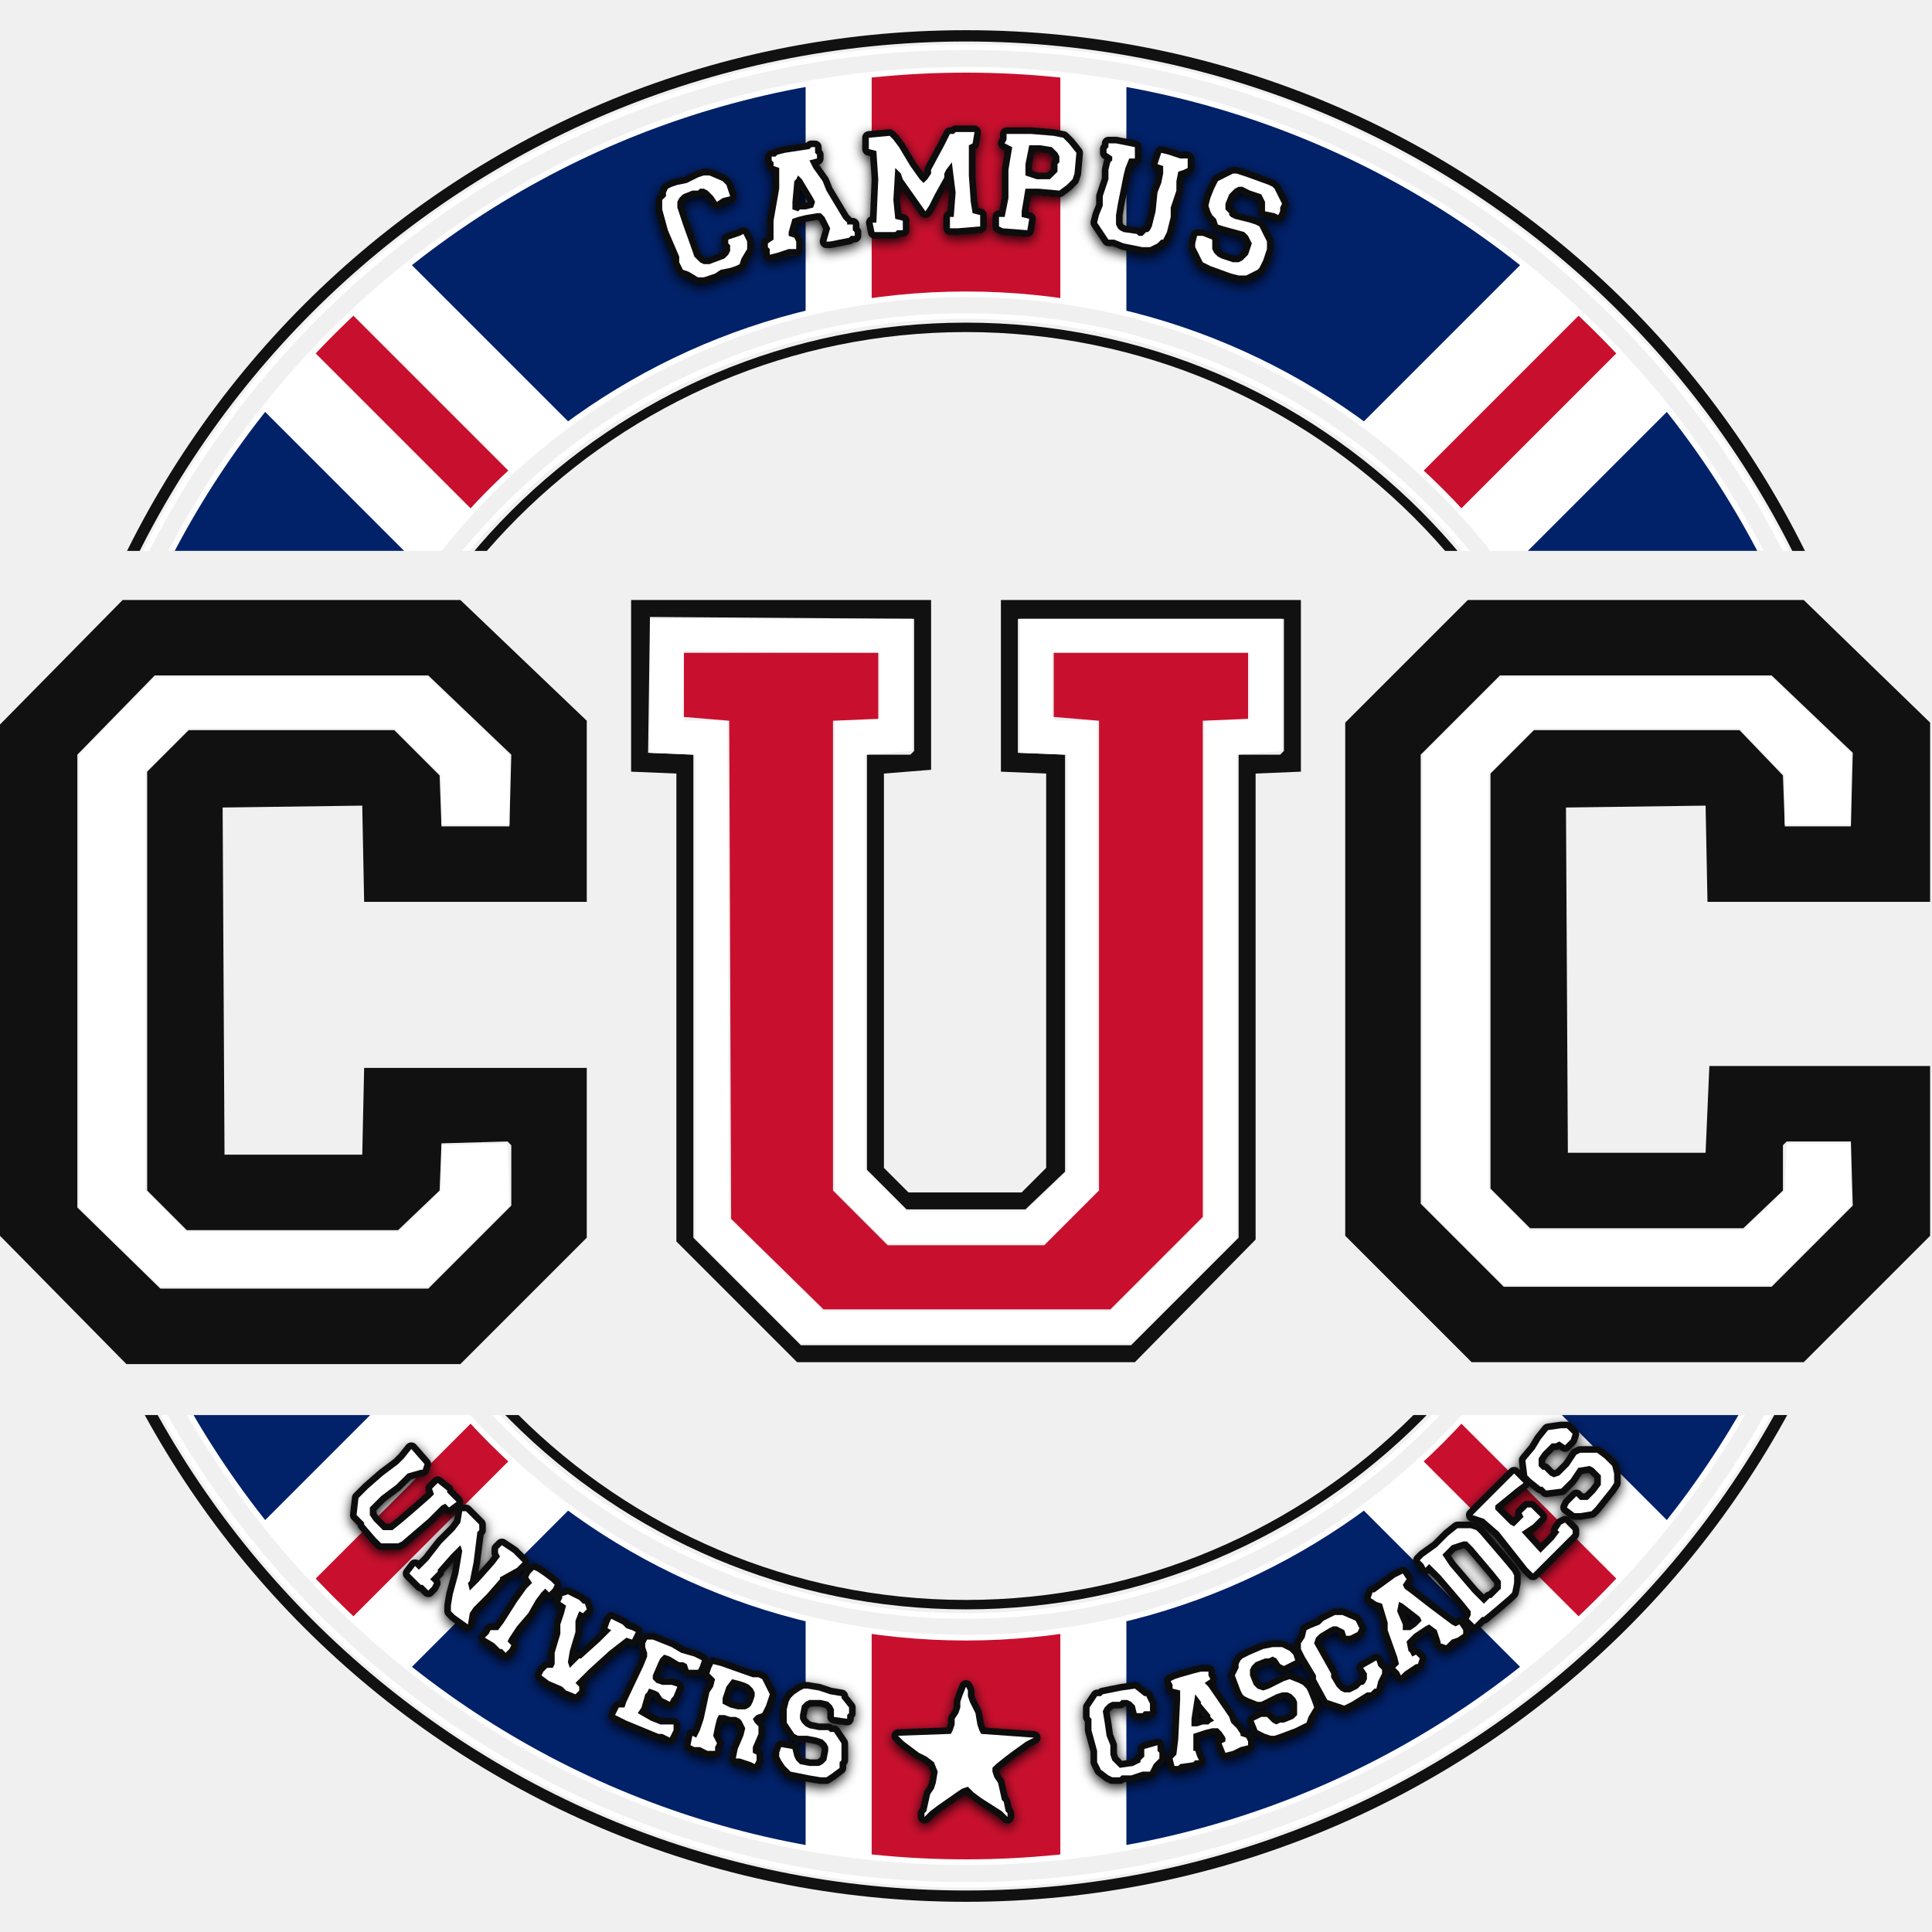
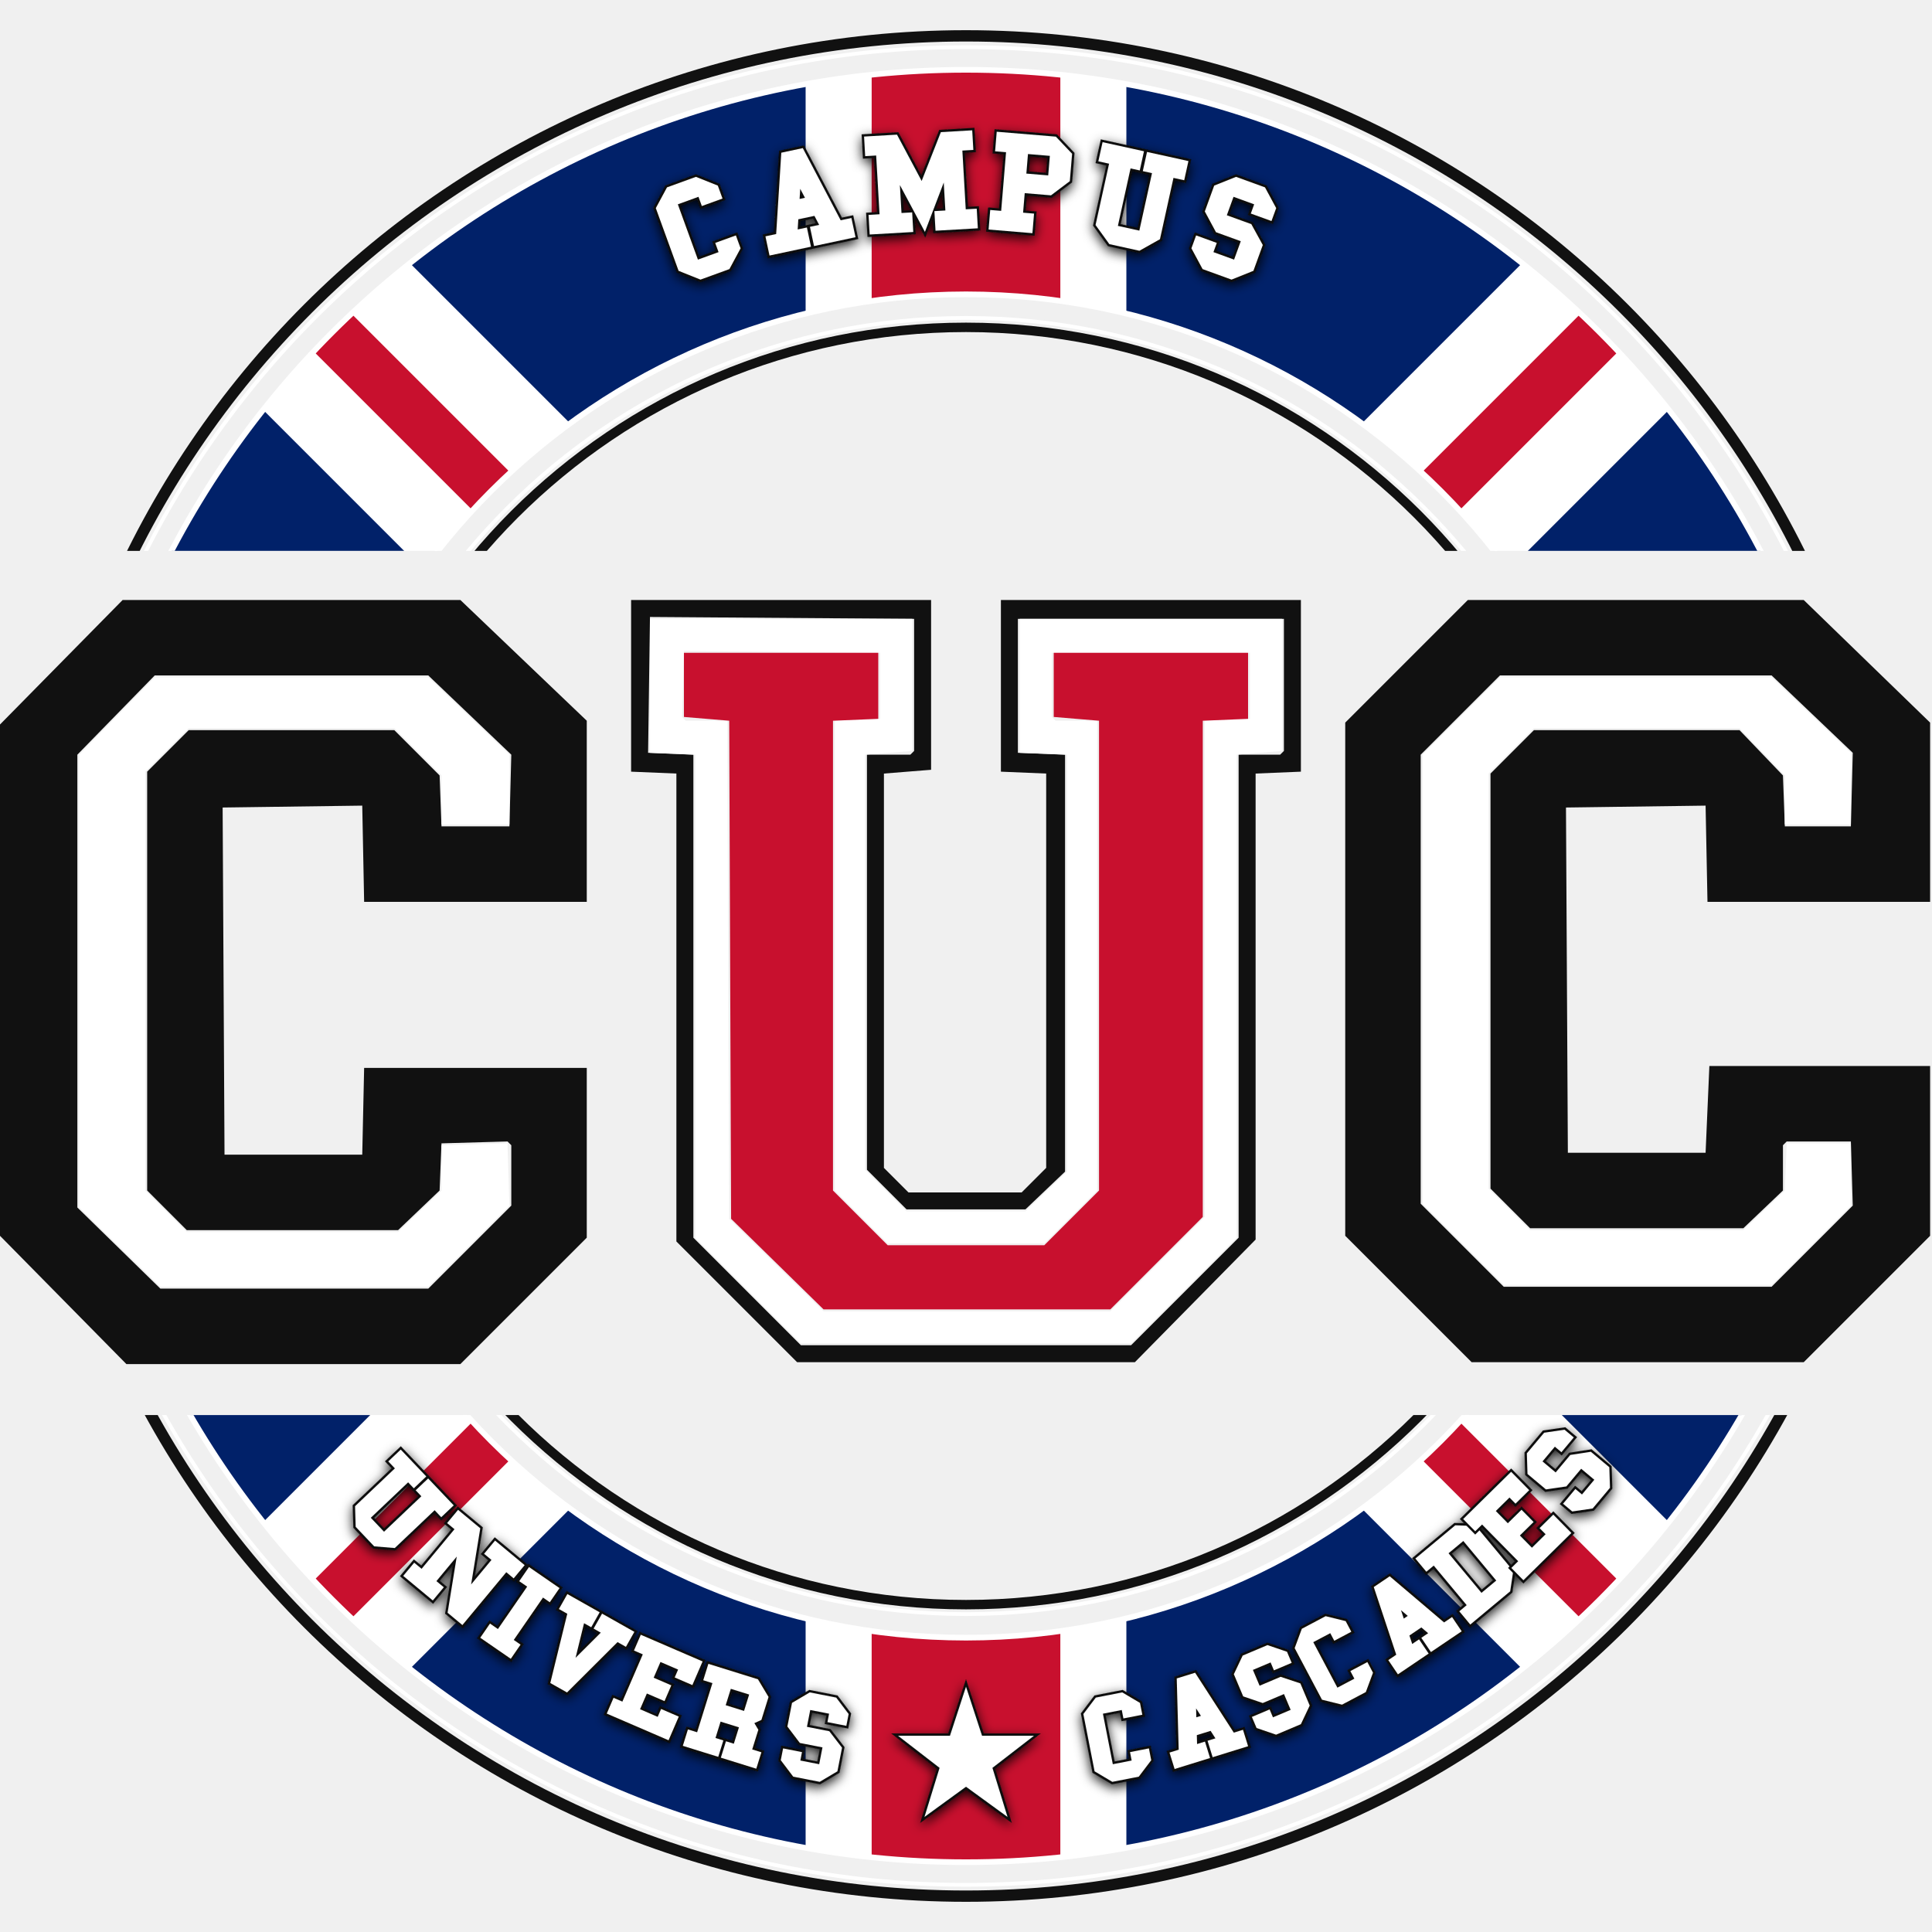
<svg xmlns="http://www.w3.org/2000/svg" viewBox="0 0 1024 1024" width="1024" height="1024">
  <defs>
    <clipPath id="ring-arcs-clip">
      <rect x="0" y="0" width="1024" height="292.0" />
      <rect x="0" y="750.0" width="1024" height="274.0" />
    </clipPath>
    <mask id="ring-donut-mask">
      <rect x="0" y="0" width="1024" height="1024" fill="black" />
      <circle cx="512.0" cy="512.0" r="475.0" fill="white" />
      <circle cx="512.0" cy="512.0" r="356.0" fill="black" />
    </mask>
-     <filter id="text-glow" x="-20%" y="-20%" width="140%" height="140%">
-       <feDropShadow dx="0" dy="2" stdDeviation="3" flood-color="#000000" flood-opacity="0.9" />
-     </filter>
-     <g id="flag-pattern">
+     <g id="union-jack-full">
      <rect x="0" y="0" width="1024" height="1024" fill="#012169" />
      <line x1="0" y1="0" x2="1024" y2="1024" stroke="#FFFFFF" stroke-width="110" />
      <line x1="1024" y1="0" x2="0" y2="1024" stroke="#FFFFFF" stroke-width="110" />
      <polygon points="0,0 20,0 512,492 492,512 0,20" fill="#C8102E" />
      <polygon points="512,532 532,512 1024,1004 1024,1024 1004,1024" fill="#C8102E" />
      <polygon points="1024,0 1024,20 532,512 512,492 1004,0" fill="#C8102E" />
      <polygon points="0,1024 0,1004 492,512 512,532 20,1024" fill="#C8102E" />
      <rect x="427.0" y="0" width="170" height="1024" fill="#FFFFFF" />
      <rect x="0" y="427.0" width="1024" height="170" fill="#FFFFFF" />
      <rect x="462.0" y="0" width="100" height="1024" fill="#C8102E" />
      <rect x="0" y="462.0" width="1024" height="100" fill="#C8102E" />
    </g>
-     <clipPath id="u-core-clip">
-       <path d="M 362.5,346.0 L 362.5,380.0 L 386.5,382.0 L 387.5,646.0 L 436.5,694.0 L 588.5,694.0 L 637.5,645.0 L 637.5,382.0 L 661.5,381.0 L 661.5,346.0 L 558.5,346.0 L 558.5,380.0 L 582.5,382.0 L 582.5,631.0 L 553.5,660.0 L 470.5,660.0 L 441.5,631.0 L 441.5,382.0 L 465.5,381.0 L 465.5,346.0 Z" />
-     </clipPath>
+     <filter id="text-glow" x="-20%" y="-20%" width="140%" height="140%">
+       <feDropShadow dx="0" dy="2" stdDeviation="3" flood-color="#000000" flood-opacity="0.9" />
+     </filter>
  </defs>
  <g clip-path="url(#ring-arcs-clip)">
    <g mask="url(#ring-donut-mask)">
-       <use href="#flag-pattern" />
+       <use href="#union-jack-full" />
    </g>
    <circle cx="512.0" cy="512.0" r="493.0" fill="none" stroke="#111111" stroke-width="6" />
-     <circle cx="512.0" cy="512.0" r="487.0" fill="none" stroke="#FFFFFF" stroke-width="3" />
+     <circle cx="512.0" cy="512.0" r="487.0" fill="none" stroke="#FFFFFF" stroke-width="2" />
    <circle cx="512.0" cy="512.0" r="475.0" fill="none" stroke="#FFFFFF" stroke-width="3" />
    <circle cx="512.0" cy="512.0" r="356.0" fill="none" stroke="#FFFFFF" stroke-width="3" />
-     <circle cx="512.0" cy="512.0" r="344.5" fill="none" stroke="#FFFFFF" stroke-width="3" />
+     <circle cx="512.0" cy="512.0" r="343.5" fill="none" stroke="#FFFFFF" stroke-width="2" />
    <circle cx="512.0" cy="512.0" r="338.5" fill="none" stroke="#111111" stroke-width="5" />
  </g>
  <g filter="url(#text-glow)">
-     <path d="M 594.5,896.0 L 589.5,897.0 L 584.5,898.0 L 583.5,899.0 L 581.5,899.0 L 579.5,902.0 L 577.5,905.0 L 577.5,910.0 L 578.5,911.0 L 578.5,917.0 L 581.5,928.0 L 581.5,934.0 L 583.5,938.0 L 587.5,941.0 L 589.5,942.0 L 593.5,942.0 L 594.5,941.0 L 599.5,941.0 L 605.5,939.0 L 609.5,939.0 L 611.5,935.0 L 614.5,932.0 L 614.5,929.0 L 613.5,928.0 L 613.5,925.0 L 606.5,927.0 L 606.5,931.0 L 604.5,933.0 L 604.5,934.0 L 600.5,936.0 L 593.5,937.0 L 589.5,933.0 L 588.5,930.0 L 588.5,925.0 L 586.5,920.0 L 585.5,913.0 L 584.5,907.0 L 585.5,905.0 L 587.5,903.0 L 589.5,902.0 L 593.5,902.0 L 594.5,901.0 L 597.5,901.0 L 599.5,902.0 L 601.5,904.0 L 602.5,908.0 L 605.5,908.0 L 606.5,907.0 L 609.5,907.0 L 609.5,903.0 L 607.5,899.0 L 606.5,899.0 L 601.5,895.0 Z" fill="#FFFFFF" stroke="#111111" stroke-width="7" stroke-linejoin="round" paint-order="stroke fill" fill-rule="evenodd" />
-     <path d="M 426.0,895.0 L 424.0,896.0 L 421.0,898.0 L 419.0,900.0 L 418.0,902.0 L 417.0,906.0 L 417.0,913.0 L 419.0,916.0 L 421.0,919.0 L 423.0,920.0 L 428.0,920.0 L 433.0,921.0 L 436.0,922.0 L 438.0,924.0 L 439.0,926.0 L 439.0,928.0 L 438.0,933.0 L 436.0,935.0 L 434.0,936.0 L 429.0,936.0 L 424.0,935.0 L 422.0,933.0 L 421.0,931.0 L 420.0,927.0 L 414.0,926.0 L 413.0,929.0 L 413.0,931.0 L 414.0,933.0 L 416.0,936.0 L 419.0,939.0 L 424.0,940.0 L 429.0,941.0 L 435.0,942.0 L 438.0,942.0 L 441.0,940.0 L 445.0,937.0 L 445.0,934.0 L 446.0,933.0 L 446.0,924.0 L 442.0,918.0 L 440.0,918.0 L 439.0,917.0 L 434.0,917.0 L 429.0,916.0 L 427.0,915.0 L 425.0,913.0 L 424.0,911.0 L 424.0,909.0 L 425.0,904.0 L 427.0,902.0 L 429.0,901.0 L 435.0,901.0 L 439.0,902.0 L 441.0,904.0 L 442.0,906.0 L 442.0,910.0 L 449.0,911.0 L 449.0,909.0 L 450.0,908.0 L 450.0,905.0 L 446.0,900.0 L 446.0,899.0 L 440.0,898.0 L 434.0,896.0 L 428.0,895.0 Z" fill="#FFFFFF" stroke="#111111" stroke-width="7" stroke-linejoin="round" paint-order="stroke fill" fill-rule="evenodd" />
-     <path d="M 636.5,886.0 L 632.5,887.0 L 625.5,889.0 L 622.5,890.0 L 620.5,891.0 L 621.5,893.0 L 621.5,895.0 L 625.5,896.0 L 625.5,901.0 L 624.5,922.0 L 623.5,930.0 L 621.5,932.0 L 622.5,936.0 L 624.5,936.0 L 625.5,935.0 L 632.5,934.0 L 633.5,933.0 L 635.5,933.0 L 634.5,931.0 L 633.5,928.0 L 632.5,928.0 L 632.5,919.0 L 635.5,918.0 L 638.5,917.0 L 642.5,916.0 L 645.5,916.0 L 647.5,918.0 L 649.5,921.0 L 649.5,923.0 L 647.5,924.0 L 649.5,929.0 L 653.5,928.0 L 657.5,926.0 L 661.5,925.0 L 661.5,923.0 L 660.5,921.0 L 657.5,920.0 L 657.5,919.0 L 655.5,916.0 L 652.5,913.0 L 651.5,910.0 L 640.5,894.0 L 638.5,892.0 L 641.5,890.0 L 640.5,888.0 L 640.5,886.0 Z M 633.5,898.0 L 636.5,902.0 L 636.5,903.0 L 641.5,909.0 L 641.5,910.0 L 643.5,912.0 L 641.5,913.0 L 640.5,914.0 L 637.5,914.0 L 634.5,915.0 L 631.5,915.0 L 631.5,911.0 Z" fill="#FFFFFF" stroke="#111111" stroke-width="7" stroke-linejoin="round" paint-order="stroke fill" fill-rule="evenodd" />
-     <path d="M 378.0,882.0 L 377.0,884.0 L 376.0,887.0 L 379.0,890.0 L 378.0,894.0 L 376.0,897.0 L 373.0,911.0 L 371.0,917.0 L 369.0,921.0 L 367.0,920.0 L 366.0,925.0 L 368.0,926.0 L 371.0,926.0 L 375.0,928.0 L 379.0,928.0 L 379.0,926.0 L 380.0,924.0 L 378.0,920.0 L 379.0,915.0 L 380.0,911.0 L 381.0,909.0 L 384.0,909.0 L 387.0,910.0 L 390.0,910.0 L 392.0,911.0 L 393.0,912.0 L 395.0,916.0 L 394.0,920.0 L 391.0,927.0 L 390.0,932.0 L 392.0,932.0 L 395.0,933.0 L 398.0,934.0 L 400.0,935.0 L 401.0,933.0 L 401.0,930.0 L 399.0,929.0 L 399.0,926.0 L 402.0,919.0 L 402.0,915.0 L 400.0,913.0 L 399.0,911.0 L 401.0,909.0 L 404.0,908.0 L 406.0,904.0 L 407.0,901.0 L 408.0,898.0 L 404.0,890.0 L 402.0,889.0 L 399.0,889.0 L 382.0,883.0 Z M 388.0,890.0 L 392.0,891.0 L 395.0,892.0 L 397.0,893.0 L 399.0,895.0 L 400.0,897.0 L 400.0,899.0 L 399.0,902.0 L 398.0,904.0 L 397.0,905.0 L 395.0,906.0 L 391.0,906.0 L 387.0,905.0 L 383.0,903.0 L 383.0,900.0 L 385.0,894.0 Z" fill="#FFFFFF" stroke="#111111" stroke-width="7" stroke-linejoin="round" paint-order="stroke fill" fill-rule="evenodd" />
-     <path d="M 674.5,873.0 L 669.5,874.0 L 662.5,877.0 L 660.5,878.0 L 658.5,879.0 L 657.5,880.0 L 656.5,882.0 L 656.5,884.0 L 654.5,888.0 L 657.5,896.0 L 658.5,898.0 L 659.5,899.0 L 661.5,900.0 L 666.5,902.0 L 668.5,902.0 L 676.5,898.0 L 679.5,897.0 L 682.5,897.0 L 684.5,898.0 L 686.5,900.0 L 687.5,902.0 L 687.5,904.0 L 687.5,907.0 L 687.5,909.0 L 685.5,911.0 L 680.5,913.0 L 678.5,913.0 L 676.5,914.0 L 674.5,913.0 L 671.5,910.0 L 668.5,910.0 L 664.5,912.0 L 666.5,917.0 L 668.5,918.0 L 670.5,919.0 L 673.5,920.0 L 675.5,920.0 L 678.5,919.0 L 686.5,916.0 L 690.5,914.0 L 692.5,913.0 L 693.5,910.0 L 696.5,905.0 L 695.5,902.0 L 693.5,897.0 L 692.5,895.0 L 690.5,893.0 L 688.5,892.0 L 683.5,890.0 L 680.5,891.0 L 672.5,895.0 L 669.5,896.0 L 666.5,895.0 L 664.5,893.0 L 662.5,888.0 L 662.5,885.0 L 663.5,883.0 L 665.5,881.0 L 670.5,879.0 L 672.5,879.0 L 674.5,878.0 L 676.5,879.0 L 678.5,882.0 L 680.5,883.0 L 686.5,880.0 L 685.5,877.0 L 683.5,875.0 L 681.5,874.0 L 679.5,873.0 L 677.5,873.0 Z" fill="#FFFFFF" stroke="#111111" stroke-width="7" stroke-linejoin="round" paint-order="stroke fill" fill-rule="evenodd" />
-     <path d="M 343.0,869.0 L 342.0,871.0 L 342.0,873.0 L 343.0,876.0 L 343.0,878.0 L 341.0,883.0 L 332.0,902.0 L 331.0,905.0 L 328.0,905.0 L 327.0,907.0 L 326.0,909.0 L 328.0,910.0 L 332.0,912.0 L 349.0,919.0 L 351.0,919.0 L 355.0,921.0 L 356.0,919.0 L 357.0,917.0 L 357.0,914.0 L 352.0,914.0 L 350.0,914.0 L 345.0,912.0 L 338.0,908.0 L 340.0,905.0 L 342.0,898.0 L 343.0,897.0 L 344.0,895.0 L 347.0,896.0 L 349.0,897.0 L 351.0,900.0 L 355.0,902.0 L 356.0,900.0 L 357.0,899.0 L 359.0,894.0 L 356.0,893.0 L 353.0,893.0 L 351.0,893.0 L 348.0,892.0 L 346.0,890.0 L 346.0,888.0 L 349.0,881.0 L 350.0,879.0 L 352.0,877.0 L 355.0,878.0 L 360.0,881.0 L 362.0,881.0 L 364.0,882.0 L 365.0,885.0 L 370.0,885.0 L 371.0,883.0 L 372.0,880.0 L 370.0,879.0 L 368.0,878.0 L 361.0,876.0 L 356.0,873.0 L 346.0,869.0 Z" fill="#FFFFFF" stroke="#111111" stroke-width="7" stroke-linejoin="round" paint-order="stroke fill" fill-rule="evenodd" />
-     <path d="M 707.5,856.0 L 701.5,859.0 L 699.5,861.0 L 694.5,863.0 L 692.5,864.0 L 691.5,868.0 L 689.5,871.0 L 689.5,874.0 L 691.5,878.0 L 697.5,888.0 L 697.5,890.0 L 703.5,901.0 L 706.5,902.0 L 709.5,903.0 L 712.5,904.0 L 716.5,902.0 L 724.5,897.0 L 726.5,897.0 L 728.5,895.0 L 729.5,895.0 L 730.5,891.0 L 732.5,887.0 L 732.5,885.0 L 730.5,883.0 L 729.5,880.0 L 722.5,884.0 L 724.5,887.0 L 724.5,890.0 L 723.5,892.0 L 722.5,893.0 L 721.5,893.0 L 719.5,895.0 L 717.5,896.0 L 715.5,897.0 L 712.5,897.0 L 710.5,896.0 L 708.5,894.0 L 705.5,889.0 L 705.5,887.0 L 696.5,871.0 L 697.5,868.0 L 699.5,866.0 L 704.5,863.0 L 706.5,862.0 L 708.5,862.0 L 712.5,864.0 L 713.5,867.0 L 715.5,867.0 L 717.5,866.0 L 719.5,865.0 L 720.5,863.0 L 719.5,861.0 L 718.5,859.0 L 711.5,856.0 Z" fill="#FFFFFF" stroke="#111111" stroke-width="7" stroke-linejoin="round" paint-order="stroke fill" fill-rule="evenodd" />
-     <path d="M 298.0,846.0 L 298.0,847.0 L 297.0,849.0 L 300.0,851.0 L 299.0,855.0 L 297.0,861.0 L 297.0,866.0 L 294.0,876.0 L 294.0,882.0 L 293.0,884.0 L 290.0,884.0 L 288.0,886.0 L 287.0,888.0 L 291.0,891.0 L 298.0,894.0 L 300.0,896.0 L 305.0,898.0 L 307.0,896.0 L 307.0,894.0 L 305.0,892.0 L 312.0,885.0 L 323.0,875.0 L 332.0,868.0 L 335.0,869.0 L 336.0,867.0 L 337.0,865.0 L 335.0,864.0 L 332.0,863.0 L 330.0,861.0 L 324.0,858.0 L 323.0,860.0 L 322.0,863.0 L 324.0,864.0 L 318.0,870.0 L 308.0,879.0 L 307.0,879.0 L 302.0,884.0 L 301.0,881.0 L 302.0,875.0 L 305.0,865.0 L 305.0,859.0 L 307.0,854.0 L 309.0,855.0 L 311.0,853.0 L 310.0,850.0 L 309.0,850.0 L 307.0,848.0 L 301.0,845.0 Z" fill="#FFFFFF" stroke="#111111" stroke-width="7" stroke-linejoin="round" paint-order="stroke fill" fill-rule="evenodd" />
-     <path d="M 739.5,836.0 L 728.5,844.0 L 727.5,844.0 L 726.5,847.0 L 729.5,849.0 L 732.5,850.0 L 735.5,860.0 L 735.5,864.0 L 740.5,878.0 L 741.5,882.0 L 739.5,884.0 L 741.5,886.0 L 742.5,888.0 L 744.5,886.0 L 750.5,882.0 L 751.5,882.0 L 752.5,879.0 L 750.5,877.0 L 748.5,878.0 L 747.5,876.0 L 746.5,875.0 L 745.5,870.0 L 749.5,866.0 L 752.5,864.0 L 755.5,862.0 L 757.5,861.0 L 761.5,864.0 L 763.5,870.0 L 763.5,871.0 L 766.5,872.0 L 769.5,869.0 L 772.5,868.0 L 775.5,866.0 L 775.5,864.0 L 773.5,861.0 L 771.5,862.0 L 769.5,861.0 L 765.5,858.0 L 757.5,852.0 L 748.5,845.0 L 744.5,842.0 L 743.5,840.0 L 745.5,837.0 L 743.5,834.0 Z M 741.5,849.0 L 743.5,850.0 L 752.5,857.0 L 753.5,859.0 L 750.5,862.0 L 747.5,864.0 L 743.5,864.0 L 743.5,861.0 L 740.5,854.0 Z" fill="#FFFFFF" stroke="#111111" stroke-width="7" stroke-linejoin="round" paint-order="stroke fill" fill-rule="evenodd" />
-     <path d="M 283.0,832.0 L 281.0,834.0 L 280.0,836.0 L 282.0,839.0 L 279.0,842.0 L 274.0,849.0 L 267.0,860.0 L 264.0,864.0 L 260.0,864.0 L 259.0,866.0 L 257.0,868.0 L 262.0,871.0 L 265.0,874.0 L 266.0,874.0 L 268.0,876.0 L 270.0,874.0 L 271.0,872.0 L 269.0,870.0 L 270.0,868.0 L 272.0,865.0 L 274.0,862.0 L 280.0,855.0 L 284.0,848.0 L 287.0,844.0 L 289.0,842.0 L 291.0,844.0 L 293.0,842.0 L 294.0,840.0 L 292.0,838.0 L 288.0,835.0 L 285.0,833.0 Z" fill="#FFFFFF" stroke="#111111" stroke-width="7" stroke-linejoin="round" paint-order="stroke fill" fill-rule="evenodd" />
-     <path d="M 772.5,810.0 L 767.5,814.0 L 761.5,820.0 L 754.5,825.0 L 752.5,827.0 L 754.5,829.0 L 755.5,831.0 L 757.5,829.0 L 763.5,835.0 L 769.5,842.0 L 775.5,849.0 L 779.5,854.0 L 779.5,856.0 L 778.5,858.0 L 781.5,861.0 L 785.5,857.0 L 786.5,857.0 L 792.5,852.0 L 799.5,846.0 L 801.5,844.0 L 802.5,839.0 L 802.5,835.0 L 801.5,833.0 L 796.5,827.0 L 790.5,820.0 L 784.5,813.0 L 782.5,811.0 L 779.5,810.0 Z M 775.5,817.0 L 777.5,817.0 L 780.5,820.0 L 791.5,833.0 L 795.5,838.0 L 795.5,842.0 L 790.5,847.0 L 789.5,847.0 L 786.5,850.0 L 780.5,844.0 L 768.5,830.0 L 764.5,824.0 L 769.5,819.0 Z" fill="#FFFFFF" stroke="#111111" stroke-width="7" stroke-linejoin="round" paint-order="stroke fill" fill-rule="evenodd" />
-     <path d="M 245.0,801.0 L 244.0,807.0 L 241.0,811.0 L 234.0,818.0 L 227.0,827.0 L 222.0,832.0 L 220.0,830.0 L 217.0,834.0 L 223.0,840.0 L 224.0,840.0 L 227.0,843.0 L 229.0,841.0 L 230.0,839.0 L 228.0,837.0 L 232.0,833.0 L 232.0,832.0 L 239.0,824.0 L 244.0,819.0 L 245.0,822.0 L 244.0,828.0 L 243.0,834.0 L 240.0,845.0 L 239.0,851.0 L 239.0,854.0 L 241.0,856.0 L 248.0,861.0 L 249.0,855.0 L 251.0,852.0 L 258.0,845.0 L 265.0,837.0 L 265.0,836.0 L 274.0,831.0 L 277.0,828.0 L 272.0,823.0 L 266.0,819.0 L 264.0,821.0 L 264.0,823.0 L 265.0,825.0 L 262.0,829.0 L 254.0,838.0 L 249.0,843.0 L 248.0,839.0 L 249.0,838.0 L 251.0,828.0 L 253.0,812.0 L 254.0,811.0 L 254.0,808.0 L 247.0,801.0 Z" fill="#FFFFFF" stroke="#111111" stroke-width="7" stroke-linejoin="round" paint-order="stroke fill" fill-rule="evenodd" />
-     <path d="M 802.5,781.0 L 780.5,803.0 L 786.5,805.0 L 794.5,812.0 L 809.5,831.0 L 812.5,834.0 L 833.5,813.0 L 833.5,811.0 L 829.5,807.0 L 827.5,808.0 L 825.5,811.0 L 826.5,812.0 L 823.5,816.0 L 816.5,823.0 L 806.5,812.0 L 812.5,808.0 L 816.5,804.0 L 811.5,799.0 L 809.5,799.0 L 806.5,802.0 L 807.5,804.0 L 802.5,809.0 L 800.5,808.0 L 792.5,800.0 L 792.5,798.0 L 803.5,789.0 L 807.5,786.0 Z" fill="#FFFFFF" stroke="#111111" stroke-width="7" stroke-linejoin="round" paint-order="stroke fill" fill-rule="evenodd" />
-     <path d="M 214.0,773.0 L 211.0,776.0 L 203.0,782.0 L 195.0,789.0 L 190.0,794.0 L 189.0,803.0 L 193.0,807.0 L 193.0,808.0 L 199.0,815.0 L 202.0,818.0 L 211.0,818.0 L 213.0,817.0 L 220.0,811.0 L 227.0,805.0 L 234.0,798.0 L 236.0,797.0 L 238.0,799.0 L 242.0,796.0 L 237.0,791.0 L 237.0,790.0 L 232.0,786.0 L 229.0,789.0 L 230.0,792.0 L 228.0,794.0 L 220.0,801.0 L 213.0,807.0 L 208.0,811.0 L 203.0,811.0 L 198.0,806.0 L 196.0,803.0 L 196.0,799.0 L 202.0,793.0 L 210.0,787.0 L 216.0,781.0 L 223.0,779.0 L 224.0,779.0 L 225.0,776.0 L 218.0,768.0 Z" fill="#FFFFFF" stroke="#111111" stroke-width="7" stroke-linejoin="round" paint-order="stroke fill" fill-rule="evenodd" />
-     <path d="M 827.5,757.0 L 820.5,758.0 L 816.5,763.0 L 813.5,768.0 L 808.5,774.0 L 809.5,782.0 L 811.5,784.0 L 816.5,788.0 L 817.5,788.0 L 819.5,790.0 L 827.5,789.0 L 832.5,784.0 L 836.5,778.0 L 842.5,777.0 L 844.5,778.0 L 848.5,782.0 L 848.5,787.0 L 845.5,791.0 L 841.5,795.0 L 837.5,795.0 L 835.5,793.0 L 831.5,797.0 L 830.5,799.0 L 834.5,802.0 L 837.5,802.0 L 843.5,801.0 L 845.5,799.0 L 853.5,789.0 L 855.5,786.0 L 855.5,781.0 L 854.5,777.0 L 850.5,773.0 L 846.5,770.0 L 837.5,770.0 L 835.5,771.0 L 831.5,777.0 L 826.5,782.0 L 823.5,783.0 L 821.5,782.0 L 818.5,779.0 L 817.5,779.0 L 815.5,777.0 L 815.5,773.0 L 817.5,770.0 L 822.5,765.0 L 824.5,765.0 L 826.5,764.0 L 829.5,766.0 L 832.5,763.0 L 833.5,760.0 L 830.5,757.0 Z" fill="#FFFFFF" stroke="#111111" stroke-width="7" stroke-linejoin="round" paint-order="stroke fill" fill-rule="evenodd" />
-     <path d="M 373.0,93.0 L 370.0,94.0 L 364.0,97.0 L 359.0,98.0 L 356.0,99.0 L 354.0,100.0 L 353.0,102.0 L 353.0,104.0 L 351.0,106.0 L 351.0,108.0 L 351.0,111.0 L 354.0,122.0 L 360.0,136.0 L 360.0,139.0 L 362.0,143.0 L 365.0,144.0 L 370.0,147.0 L 373.0,147.0 L 379.0,145.0 L 382.0,143.0 L 387.0,142.0 L 390.0,141.0 L 392.0,140.0 L 393.0,137.0 L 396.0,132.0 L 396.0,128.0 L 394.0,124.0 L 392.0,125.0 L 386.0,127.0 L 386.0,129.0 L 387.0,130.0 L 387.0,133.0 L 386.0,135.0 L 384.0,137.0 L 376.0,140.0 L 373.0,140.0 L 371.0,139.0 L 368.0,136.0 L 367.0,133.0 L 362.0,119.0 L 359.0,110.0 L 359.0,107.0 L 360.0,105.0 L 362.0,103.0 L 367.0,101.0 L 370.0,101.0 L 371.0,100.0 L 373.0,100.0 L 375.0,101.0 L 378.0,104.0 L 380.0,107.0 L 383.0,105.0 L 387.0,104.0 L 386.0,101.0 L 385.0,98.0 L 383.0,96.0 L 376.0,93.0 Z" fill="#FFFFFF" stroke="#111111" stroke-width="7" stroke-linejoin="round" paint-order="stroke fill" fill-rule="evenodd" />
-     <path d="M 653.5,92.0 L 647.5,95.0 L 645.5,96.0 L 643.5,100.0 L 641.5,105.0 L 640.5,109.0 L 641.5,112.0 L 642.5,114.0 L 644.5,116.0 L 645.5,119.0 L 648.5,120.0 L 659.5,123.0 L 661.5,125.0 L 663.5,129.0 L 662.5,132.0 L 661.5,135.0 L 658.5,138.0 L 656.5,139.0 L 653.5,139.0 L 650.5,138.0 L 647.5,137.0 L 645.5,136.0 L 643.5,134.0 L 642.5,132.0 L 642.5,127.0 L 637.5,125.0 L 634.5,125.0 L 633.5,129.0 L 633.5,131.0 L 636.5,137.0 L 637.5,139.0 L 641.5,141.0 L 652.5,145.0 L 656.5,146.0 L 660.5,146.0 L 664.5,144.0 L 666.5,143.0 L 667.5,142.0 L 668.5,140.0 L 669.5,138.0 L 671.5,132.0 L 671.5,128.0 L 667.5,120.0 L 665.5,119.0 L 662.5,118.0 L 654.5,116.0 L 652.5,115.0 L 651.5,114.0 L 651.5,113.0 L 649.5,111.0 L 649.5,108.0 L 651.5,103.0 L 654.5,100.0 L 656.5,99.0 L 658.5,99.0 L 662.5,101.0 L 668.5,103.0 L 670.5,107.0 L 670.5,109.0 L 670.5,112.0 L 675.5,113.0 L 677.5,114.0 L 678.5,112.0 L 678.5,110.0 L 679.5,108.0 L 678.5,106.0 L 676.5,102.0 L 675.5,100.0 L 674.5,99.0 L 672.5,98.0 L 661.5,94.0 L 655.5,92.0 Z" fill="#FFFFFF" stroke="#111111" stroke-width="7" stroke-linejoin="round" paint-order="stroke fill" fill-rule="evenodd" />
-     <path d="M 430.0,78.0 L 429.0,79.0 L 416.0,81.0 L 412.0,82.0 L 411.0,83.0 L 409.0,83.0 L 409.0,85.0 L 410.0,86.0 L 410.0,88.0 L 413.0,89.0 L 413.0,100.0 L 410.0,117.0 L 410.0,127.0 L 407.0,129.0 L 407.0,131.0 L 408.0,132.0 L 408.0,135.0 L 412.0,134.0 L 418.0,132.0 L 422.0,132.0 L 422.0,128.0 L 421.0,126.0 L 418.0,125.0 L 418.0,123.0 L 420.0,116.0 L 423.0,115.0 L 427.0,114.0 L 433.0,113.0 L 435.0,113.0 L 437.0,115.0 L 440.0,121.0 L 438.0,128.0 L 440.0,128.0 L 445.0,127.0 L 450.0,126.0 L 451.0,125.0 L 453.0,125.0 L 453.0,123.0 L 452.0,122.0 L 452.0,119.0 L 449.0,119.0 L 449.0,118.0 L 447.0,116.0 L 444.0,111.0 L 438.0,101.0 L 436.0,96.0 L 431.0,89.0 L 429.0,85.0 L 433.0,84.0 L 433.0,82.0 L 432.0,81.0 L 432.0,78.0 Z M 423.0,93.0 L 425.0,95.0 L 431.0,105.0 L 432.0,107.0 L 431.0,110.0 L 427.0,111.0 L 424.0,111.0 L 423.0,112.0 L 420.0,111.0 L 420.0,107.0 L 421.0,96.0 L 422.0,95.0 Z" fill="#FFFFFF" stroke="#111111" stroke-width="7" stroke-linejoin="round" paint-order="stroke fill" fill-rule="evenodd" />
-     <path d="M 587.5,76.0 L 587.5,78.0 L 586.5,79.0 L 586.5,81.0 L 589.5,83.0 L 589.5,85.0 L 588.5,86.0 L 587.5,90.0 L 587.5,95.0 L 584.5,104.0 L 584.5,109.0 L 582.5,114.0 L 581.5,118.0 L 583.5,121.0 L 587.5,127.0 L 590.5,127.0 L 595.5,129.0 L 605.5,131.0 L 609.5,131.0 L 611.5,130.0 L 613.5,129.0 L 615.5,127.0 L 616.5,127.0 L 618.5,123.0 L 619.5,119.0 L 620.5,115.0 L 620.5,110.0 L 623.5,101.0 L 623.5,96.0 L 624.5,91.0 L 627.5,90.0 L 629.5,89.0 L 629.5,84.0 L 625.5,84.0 L 619.5,82.0 L 615.5,81.0 L 613.5,87.0 L 616.5,88.0 L 616.5,92.0 L 615.5,97.0 L 613.5,102.0 L 612.5,112.0 L 610.5,120.0 L 609.5,122.0 L 608.5,123.0 L 607.5,123.0 L 605.5,125.0 L 603.5,125.0 L 602.5,124.0 L 595.5,123.0 L 593.5,122.0 L 592.5,121.0 L 591.5,119.0 L 591.5,114.0 L 592.5,108.0 L 595.5,93.0 L 596.5,89.0 L 598.5,84.0 L 601.5,84.0 L 601.5,81.0 L 601.5,78.0 L 596.5,77.0 L 591.5,76.0 Z" fill="#FFFFFF" stroke="#111111" stroke-width="7" stroke-linejoin="round" paint-order="stroke fill" fill-rule="evenodd" />
-     <path d="M 533.5,71.0 L 533.5,74.0 L 532.5,76.0 L 536.5,78.0 L 534.5,90.0 L 534.5,105.0 L 532.5,115.0 L 529.5,115.0 L 529.5,120.0 L 531.5,121.0 L 544.5,122.0 L 545.5,116.0 L 541.5,115.0 L 541.5,112.0 L 543.5,100.0 L 550.5,100.0 L 561.5,101.0 L 565.5,98.0 L 568.5,95.0 L 569.5,92.0 L 570.5,81.0 L 566.5,76.0 L 563.5,73.0 L 558.5,72.0 L 546.5,71.0 Z M 545.5,77.0 L 551.5,77.0 L 557.5,78.0 L 560.5,81.0 L 561.5,83.0 L 561.5,86.0 L 560.5,87.0 L 560.5,91.0 L 556.5,95.0 L 549.5,95.0 L 543.5,93.0 L 543.5,87.0 Z" fill="#FFFFFF" stroke="#111111" stroke-width="7" stroke-linejoin="round" paint-order="stroke fill" fill-rule="evenodd" />
-     <path d="M 506.5,70.0 L 505.5,71.0 L 503.5,71.0 L 502.5,73.0 L 500.5,77.0 L 493.5,90.0 L 493.5,92.0 L 491.5,95.0 L 489.5,97.0 L 487.5,95.0 L 482.5,88.0 L 476.5,78.0 L 473.5,74.0 L 471.5,72.0 L 460.5,73.0 L 460.5,79.0 L 464.5,80.0 L 465.5,95.0 L 464.5,118.0 L 462.5,118.0 L 463.5,123.0 L 474.5,123.0 L 475.5,122.0 L 478.5,122.0 L 478.5,117.0 L 474.5,116.0 L 473.5,106.0 L 474.5,89.0 L 477.5,92.0 L 478.5,95.0 L 490.5,112.0 L 492.5,109.0 L 495.5,103.0 L 500.5,94.0 L 500.5,92.0 L 501.5,90.0 L 504.5,86.0 L 506.5,102.0 L 505.5,115.0 L 503.5,115.0 L 503.5,121.0 L 507.5,121.0 L 519.5,120.0 L 519.5,114.0 L 515.5,113.0 L 514.5,107.0 L 513.5,93.0 L 513.5,77.0 L 515.5,76.0 L 516.5,70.0 Z" fill="#FFFFFF" stroke="#111111" stroke-width="7" stroke-linejoin="round" paint-order="stroke fill" fill-rule="evenodd" />
-     <path d="M 512.0,894.0 L 510.0,899.0 L 509.0,902.0 L 509.0,905.0 L 508.0,908.0 L 506.0,911.0 L 506.0,914.0 L 505.0,917.0 L 504.0,919.0 L 476.0,920.0 L 479.0,923.0 L 483.0,926.0 L 487.0,929.0 L 491.0,931.0 L 495.0,934.0 L 497.0,939.0 L 496.0,945.0 L 495.0,948.0 L 493.0,951.0 L 491.0,960.0 L 490.0,961.0 L 490.0,963.0 L 493.0,960.0 L 497.0,957.0 L 507.0,950.0 L 510.0,948.0 L 513.0,947.0 L 516.0,950.0 L 520.0,953.0 L 531.0,960.0 L 534.0,963.0 L 534.0,961.0 L 533.0,960.0 L 532.0,955.0 L 531.0,954.0 L 529.0,945.0 L 527.0,942.0 L 526.0,939.0 L 526.0,937.0 L 528.0,935.0 L 533.0,931.0 L 537.0,928.0 L 544.0,923.0 L 548.0,921.0 L 520.0,919.0 L 519.0,917.0 L 518.0,914.0 L 517.0,908.0 L 514.0,902.0 L 513.0,899.0 L 513.0,896.0 Z" fill="#FFFFFF" stroke="#111111" stroke-width="7" stroke-linejoin="round" paint-order="stroke fill" fill-rule="evenodd" />
+     <path d="M 371.27,148.19 L 359.67,143.54 L 347.6,110.31 L 353.53,99.31 L 368.85,93.74 L 380.45,98.38 L 382.94,105.23 L 371.99,109.2 L 370.21,104.31 L 359.26,108.29 L 369.91,137.61 L 380.86,133.64 L 379.08,128.75 L 390.03,124.78 L 392.52,131.62 L 386.6,142.62 Z" fill="#FFFFFF" stroke="#111111" stroke-width="2.5" stroke-linejoin="miter" paint-order="stroke fill" fill-rule="evenodd" />
+     <path d="M 407.86,135.44 L 405.7,125.27 L 411.39,124.05 L 414.11,80.94 L 425.5,78.51 L 445.57,116.76 L 451.26,115.55 L 453.43,125.72 L 431.46,130.41 L 429.29,120.23 L 434.17,119.19 L 431.67,114.41 L 423.12,116.23 L 422.78,121.62 L 427.67,120.58 L 429.83,130.75 Z M 424.14,100.07 L 423.8,105.45 L 426.65,104.85 Z" fill="#FFFFFF" stroke="#111111" stroke-width="2.5" stroke-linejoin="miter" paint-order="stroke fill" fill-rule="evenodd" />
+     <path d="M 460.96,124.29 L 460.36,113.91 L 466.18,113.57 L 464.39,82.42 L 458.57,82.76 L 457.98,72.38 L 475.42,71.37 L 488.5,95.92 L 498.68,70.04 L 515.29,69.08 L 515.89,79.46 L 510.07,79.8 L 511.86,110.95 L 517.68,110.61 L 518.27,121.0 L 495.85,122.28 L 495.25,111.9 L 501.07,111.57 L 500.21,96.73 L 490.22,122.91 L 476.95,98.07 L 477.81,112.9 L 483.46,112.58 L 484.05,122.96 Z" fill="#FFFFFF" stroke="#111111" stroke-width="2.5" stroke-linejoin="miter" paint-order="stroke fill" fill-rule="evenodd" />
+     <path d="M 523.98,121.65 L 524.84,111.29 L 530.65,111.77 L 533.23,80.68 L 527.43,80.19 L 528.29,69.83 L 559.63,72.43 L 568.23,81.5 L 567.02,96.01 L 557.05,103.53 L 543.12,102.37 L 542.25,112.73 L 548.06,113.22 L 547.2,123.58 Z M 543.98,92.01 L 555.58,92.97 L 556.45,82.61 L 544.84,81.64 Z" fill="#FFFFFF" stroke="#111111" stroke-width="2.5" stroke-linejoin="miter" paint-order="stroke fill" fill-rule="evenodd" />
+     <path d="M 584.39,75.35 L 606.33,80.18 L 604.09,90.34 L 599.21,89.26 L 592.5,119.73 L 603.87,122.24 L 610.59,91.77 L 605.71,90.7 L 607.95,80.54 L 629.89,85.37 L 627.65,95.53 L 621.96,94.28 L 614.8,126.78 L 603.91,132.9 L 587.98,129.39 L 580.67,119.26 L 587.84,86.76 L 582.15,85.5 Z" fill="#FFFFFF" stroke="#111111" stroke-width="2.5" stroke-linejoin="miter" paint-order="stroke fill" fill-rule="evenodd" />
+     <path d="M 633.97,124.78 L 644.92,128.75 L 643.14,133.64 L 654.09,137.61 L 657.64,127.84 L 644.5,123.07 L 638.58,112.07 L 643.55,98.38 L 655.15,93.74 L 670.47,99.31 L 676.4,110.31 L 673.91,117.15 L 662.96,113.18 L 664.74,108.29 L 653.79,104.31 L 650.24,114.09 L 663.22,118.8 L 669.3,129.86 L 664.33,143.54 L 652.73,148.19 L 637.4,142.62 L 631.48,131.62 Z" fill="#FFFFFF" stroke="#111111" stroke-width="2.5" stroke-linejoin="miter" paint-order="stroke fill" fill-rule="evenodd" />
+     <path d="M 212.4,768.31 L 225.93,782.56 L 219.33,788.83 L 216.32,785.66 L 196.52,804.45 L 203.54,811.85 L 223.34,793.05 L 220.33,789.88 L 226.93,783.62 L 240.47,797.87 L 233.87,804.14 L 230.36,800.44 L 209.24,820.49 L 198.34,819.59 L 188.52,809.24 L 188.19,798.32 L 209.31,778.27 L 205.8,774.57 Z" fill="#FFFFFF" stroke="#111111" stroke-width="2.5" stroke-linejoin="miter" paint-order="stroke fill" fill-rule="evenodd" />
+     <path d="M 213.72,835.26 L 219.53,828.26 L 223.46,831.51 L 240.9,810.51 L 236.98,807.26 L 242.79,800.26 L 254.55,810.02 L 249.7,839.79 L 260.5,826.79 L 256.58,823.54 L 262.39,816.54 L 278.07,829.56 L 272.26,836.56 L 268.34,833.3 L 245.08,861.31 L 237.24,854.79 L 242.09,825.02 L 231.3,838.03 L 235.22,841.28 L 229.4,848.28 Z" fill="#FFFFFF" stroke="#111111" stroke-width="2.5" stroke-linejoin="miter" paint-order="stroke fill" fill-rule="evenodd" />
+     <path d="M 254.55,868.03 L 259.71,860.54 L 263.91,863.43 L 279.41,840.95 L 275.21,838.06 L 280.38,830.57 L 296.56,841.73 L 291.39,849.22 L 287.8,846.74 L 272.3,869.21 L 275.89,871.69 L 270.73,879.19 Z" fill="#FFFFFF" stroke="#111111" stroke-width="2.5" stroke-linejoin="miter" paint-order="stroke fill" fill-rule="evenodd" />
+     <path d="M 300.72,844.89 L 317.83,854.55 L 313.36,862.47 L 309.56,860.33 L 305.05,878.68 L 318.43,865.34 L 314.63,863.19 L 319.1,855.26 L 336.22,864.92 L 331.75,872.85 L 327.31,870.34 L 300.54,897.03 L 291.67,892.03 L 300.68,855.32 L 296.24,852.81 Z" fill="#FFFFFF" stroke="#111111" stroke-width="2.5" stroke-linejoin="miter" paint-order="stroke fill" fill-rule="evenodd" />
+     <path d="M 321.6,908.24 L 325.2,899.88 L 329.88,901.9 L 340.7,876.84 L 336.02,874.82 L 339.63,866.46 L 372.38,880.6 L 366.97,893.13 L 357.61,889.09 L 359.41,884.91 L 350.06,880.88 L 346.45,889.23 L 355.81,893.27 L 352.2,901.62 L 342.85,897.59 L 339.24,905.94 L 348.6,909.98 L 350.4,905.8 L 359.76,909.84 L 354.35,922.37 Z" fill="#FFFFFF" stroke="#111111" stroke-width="2.5" stroke-linejoin="miter" paint-order="stroke fill" fill-rule="evenodd" />
+     <path d="M 361.92,925.32 L 364.62,916.63 L 369.49,918.14 L 377.61,892.08 L 372.74,890.56 L 375.45,881.88 L 401.72,890.06 L 407.34,899.43 L 403.55,911.6 L 399.82,913.29 L 401.93,916.81 L 398.68,927.24 L 403.55,928.75 L 400.84,937.44 L 382.07,931.6 L 384.78,922.91 L 388.95,924.21 L 391.66,915.52 L 381.92,912.49 L 379.22,921.17 L 383.39,922.47 L 380.68,931.16 Z M 384.63,903.8 L 394.36,906.83 L 397.07,898.14 L 387.34,895.11 Z" fill="#FFFFFF" stroke="#111111" stroke-width="2.5" stroke-linejoin="miter" paint-order="stroke fill" fill-rule="evenodd" />
+     <path d="M 415.06,926.69 L 425.06,928.66 L 424.19,933.12 L 434.19,935.08 L 435.94,926.15 L 423.94,923.8 L 417.34,915.09 L 419.79,902.58 L 429.19,897.01 L 443.2,899.76 L 449.79,908.47 L 448.57,914.72 L 438.57,912.76 L 439.44,908.29 L 429.44,906.33 L 427.69,915.26 L 439.55,917.59 L 446.29,926.33 L 443.84,938.83 L 434.44,944.41 L 420.43,941.66 L 413.83,932.95 Z" fill="#FFFFFF" stroke="#111111" stroke-width="2.5" stroke-linejoin="miter" paint-order="stroke fill" fill-rule="evenodd" />
+     <path d="M 589.56,944.41 L 580.16,938.83 L 574.21,908.47 L 580.8,899.76 L 594.81,897.01 L 604.21,902.58 L 605.44,908.84 L 595.43,910.8 L 594.56,906.33 L 584.56,908.29 L 589.81,935.08 L 599.81,933.12 L 598.94,928.66 L 608.94,926.69 L 610.17,932.95 L 603.57,941.66 Z" fill="#FFFFFF" stroke="#111111" stroke-width="2.5" stroke-linejoin="miter" paint-order="stroke fill" fill-rule="evenodd" />
+     <path d="M 622.57,937.6 L 619.87,928.9 L 624.74,927.39 L 623.7,889.61 L 633.43,886.59 L 653.94,918.34 L 658.81,916.83 L 661.51,925.53 L 642.73,931.35 L 640.04,922.65 L 644.21,921.36 L 641.65,917.39 L 634.34,919.65 L 634.47,924.38 L 638.65,923.08 L 641.34,931.78 Z M 633.95,905.48 L 634.08,910.21 L 636.52,909.45 Z" fill="#FFFFFF" stroke="#111111" stroke-width="2.5" stroke-linejoin="miter" paint-order="stroke fill" fill-rule="evenodd" />
+     <path d="M 663.53,910.01 L 672.92,906.04 L 674.69,910.23 L 684.08,906.26 L 680.54,897.88 L 669.27,902.64 L 658.92,899.11 L 653.97,887.37 L 658.65,877.49 L 671.79,871.94 L 682.13,875.47 L 684.61,881.34 L 675.22,885.31 L 673.45,881.12 L 664.06,885.08 L 667.61,893.47 L 678.74,888.76 L 689.22,892.24 L 694.17,903.98 L 689.49,913.85 L 676.35,919.41 L 666.01,915.87 Z" fill="#FFFFFF" stroke="#111111" stroke-width="2.5" stroke-linejoin="miter" paint-order="stroke fill" fill-rule="evenodd" />
+     <path d="M 711.3,903.5 L 700.69,900.88 L 686.21,873.54 L 690.0,863.29 L 702.61,856.61 L 713.23,859.23 L 716.21,864.86 L 707.2,869.63 L 705.07,865.61 L 696.06,870.38 L 708.84,894.5 L 717.85,889.73 L 715.72,885.71 L 724.73,880.94 L 727.71,886.57 L 723.91,896.82 Z" fill="#FFFFFF" stroke="#111111" stroke-width="2.5" stroke-linejoin="miter" paint-order="stroke fill" fill-rule="evenodd" />
+     <path d="M 740.92,887.43 L 735.83,879.89 L 740.05,877.04 L 728.13,841.17 L 736.58,835.47 L 765.39,859.93 L 769.62,857.08 L 774.71,864.62 L 758.42,875.62 L 753.33,868.08 L 756.95,865.63 L 753.34,862.57 L 747.01,866.85 L 748.5,871.34 L 752.12,868.89 L 757.21,876.43 Z M 742.54,853.4 L 744.03,857.89 L 746.14,856.46 Z" fill="#FFFFFF" stroke="#111111" stroke-width="2.5" stroke-linejoin="miter" paint-order="stroke fill" fill-rule="evenodd" />
+     <path d="M 779.28,861.03 L 773.46,854.03 L 777.38,850.77 L 759.91,829.79 L 756.0,833.05 L 750.18,826.05 L 771.33,808.45 L 782.25,808.83 L 802.04,832.61 L 800.43,843.42 Z M 785.21,844.25 L 793.05,837.73 L 775.58,816.75 L 767.75,823.27 Z" fill="#FFFFFF" stroke="#111111" stroke-width="2.5" stroke-linejoin="miter" paint-order="stroke fill" fill-rule="evenodd" />
+     <path d="M 807.44,837.54 L 801.05,831.05 L 804.68,827.48 L 785.53,808.02 L 781.9,811.6 L 775.52,805.11 L 800.94,780.09 L 810.51,789.82 L 803.25,796.97 L 800.06,793.72 L 792.8,800.87 L 799.18,807.36 L 806.44,800.21 L 812.83,806.69 L 805.56,813.84 L 811.95,820.33 L 819.21,813.18 L 816.02,809.94 L 823.28,802.79 L 832.86,812.51 Z" fill="#FFFFFF" stroke="#111111" stroke-width="2.5" stroke-linejoin="miter" paint-order="stroke fill" fill-rule="evenodd" />
+     <path d="M 828.45,797.01 L 834.99,789.19 L 838.48,792.11 L 845.03,784.3 L 838.05,778.46 L 830.2,787.83 L 819.38,789.41 L 809.61,781.23 L 809.27,770.3 L 818.43,759.37 L 829.25,757.79 L 834.13,761.88 L 827.59,769.69 L 824.1,766.77 L 817.55,774.58 L 824.53,780.43 L 832.29,771.16 L 843.2,769.48 L 852.97,777.66 L 853.31,788.58 L 844.15,799.52 L 833.33,801.1 Z" fill="#FFFFFF" stroke="#111111" stroke-width="2.5" stroke-linejoin="miter" paint-order="stroke fill" fill-rule="evenodd" />
+     <path d="M 512.0,894.0 L 503.5,920.0 L 476.0,920.0 L 498.0,937.0 L 490.0,963.0 L 512.0,947.0 L 534.0,963.0 L 526.0,937.0 L 548.0,920.0 L 520.5,920.0 Z" fill="#FFFFFF" stroke="#111111" stroke-width="2.5" stroke-linejoin="miter" paint-order="stroke fill" fill-rule="evenodd" />
  </g>
  <path d="M 65.0,318.0 L 0.0,384.0 L 0.0,655.0 L 67.0,723.0 L 244.0,723.0 L 311.0,656.0 L 311.0,566.0 L 193.0,566.0 L 192.0,612.0 L 119.0,612.0 L 118.0,428.0 L 192.0,427.0 L 193.0,478.0 L 311.0,478.0 L 311.0,382.0 L 244.0,318.0 Z M 82.0,358.0 L 227.0,358.0 L 271.0,400.0 L 270.0,438.0 L 234.0,438.0 L 233.0,411.0 L 209.0,387.0 L 100.0,387.0 L 78.0,409.0 L 78.0,631.0 L 99.0,652.0 L 211.0,652.0 L 233.0,631.0 L 234.0,606.0 L 269.0,605.0 L 271.0,607.0 L 271.0,639.0 L 227.0,683.0 L 85.0,683.0 L 41.0,640.0 L 41.0,400.0 Z" fill="#111111" fill-rule="evenodd" />
  <path d="M 82.0,359.0 L 42.0,400.0 L 42.0,640.0 L 85.0,682.0 L 227.0,682.0 L 270.0,639.0 L 269.0,606.0 L 234.0,607.0 L 234.0,631.0 L 211.0,653.0 L 99.0,653.0 L 77.0,631.0 L 77.0,409.0 L 100.0,386.0 L 209.0,386.0 L 234.0,411.0 L 234.0,437.0 L 270.0,437.0 L 270.0,400.0 L 227.0,359.0 Z" fill="#FFFFFF" />
  <path d="M 334.5,318.0 L 334.5,409.0 L 358.5,410.0 L 358.5,658.0 L 422.5,722.0 L 601.5,722.0 L 665.5,657.0 L 665.5,410.0 L 689.5,409.0 L 689.5,318.0 L 530.5,318.0 L 530.5,409.0 L 554.5,410.0 L 554.5,619.0 L 541.5,632.0 L 481.5,632.0 L 468.5,619.0 L 468.5,410.0 L 493.5,408.0 L 493.5,318.0 Z M 344.5,327.0 L 484.5,328.0 L 484.5,398.0 L 482.5,400.0 L 459.5,400.0 L 459.5,620.0 L 480.5,641.0 L 543.5,641.0 L 564.5,621.0 L 564.5,400.0 L 539.5,399.0 L 539.5,328.0 L 680.5,328.0 L 680.5,398.0 L 678.5,400.0 L 656.5,400.0 L 656.5,656.0 L 599.5,713.0 L 424.5,713.0 L 367.5,656.0 L 367.5,400.0 L 343.5,399.0 Z" fill="#111111" />
  <path d="M 344.5,328.0 L 344.5,399.0 L 368.5,400.0 L 368.5,656.0 L 424.5,712.0 L 599.5,712.0 L 655.5,656.0 L 655.5,400.0 L 679.5,398.0 L 679.5,328.0 L 540.5,328.0 L 540.5,399.0 L 565.5,400.0 L 565.5,621.0 L 543.5,642.0 L 480.5,642.0 L 458.5,620.0 L 458.5,400.0 L 483.5,398.0 L 483.5,328.0 Z M 362.5,345.0 L 466.5,346.0 L 466.5,381.0 L 442.5,382.0 L 442.5,631.0 L 470.5,659.0 L 553.5,659.0 L 581.5,631.0 L 581.5,382.0 L 559.5,382.0 L 557.5,380.0 L 557.5,346.0 L 662.5,346.0 L 662.5,381.0 L 638.5,382.0 L 638.5,645.0 L 588.5,695.0 L 436.5,695.0 L 386.5,646.0 L 385.5,382.0 L 363.5,382.0 L 361.5,380.0 Z" fill="#FFFFFF" />
  <path d="M 362.5,346.0 L 362.5,380.0 L 386.5,382.0 L 387.5,646.0 L 436.5,694.0 L 588.5,694.0 L 637.5,645.0 L 637.5,382.0 L 661.5,381.0 L 661.5,346.0 L 558.5,346.0 L 558.5,380.0 L 582.5,382.0 L 582.5,631.0 L 553.5,660.0 L 470.5,660.0 L 441.5,631.0 L 441.5,382.0 L 465.5,381.0 L 465.5,346.0 Z" fill="#C8102E" />
  <path d="M 778.0,318.0 L 713.0,383.0 L 713.0,655.0 L 780.0,722.0 L 956.0,722.0 L 1023.0,655.0 L 1023.0,565.0 L 906.0,565.0 L 904.0,611.0 L 831.0,611.0 L 830.0,428.0 L 904.0,427.0 L 905.0,478.0 L 1023.0,478.0 L 1023.0,383.0 L 956.0,318.0 Z M 795.0,358.0 L 939.0,358.0 L 982.0,399.0 L 981.0,438.0 L 946.0,438.0 L 945.0,411.0 L 922.0,387.0 L 813.0,387.0 L 790.0,410.0 L 790.0,630.0 L 811.0,651.0 L 924.0,651.0 L 945.0,631.0 L 945.0,607.0 L 947.0,605.0 L 981.0,605.0 L 982.0,639.0 L 939.0,682.0 L 797.0,682.0 L 753.0,638.0 L 753.0,400.0 Z" fill="#111111" fill-rule="evenodd" />
  <path d="M 795.0,359.0 L 754.0,400.0 L 754.0,638.0 L 797.0,681.0 L 939.0,681.0 L 981.0,639.0 L 981.0,606.0 L 947.0,606.0 L 946.0,631.0 L 924.0,652.0 L 811.0,652.0 L 789.0,630.0 L 789.0,410.0 L 813.0,386.0 L 922.0,386.0 L 946.0,411.0 L 946.0,437.0 L 981.0,437.0 L 981.0,399.0 L 939.0,359.0 Z" fill="#FFFFFF" />
</svg>
